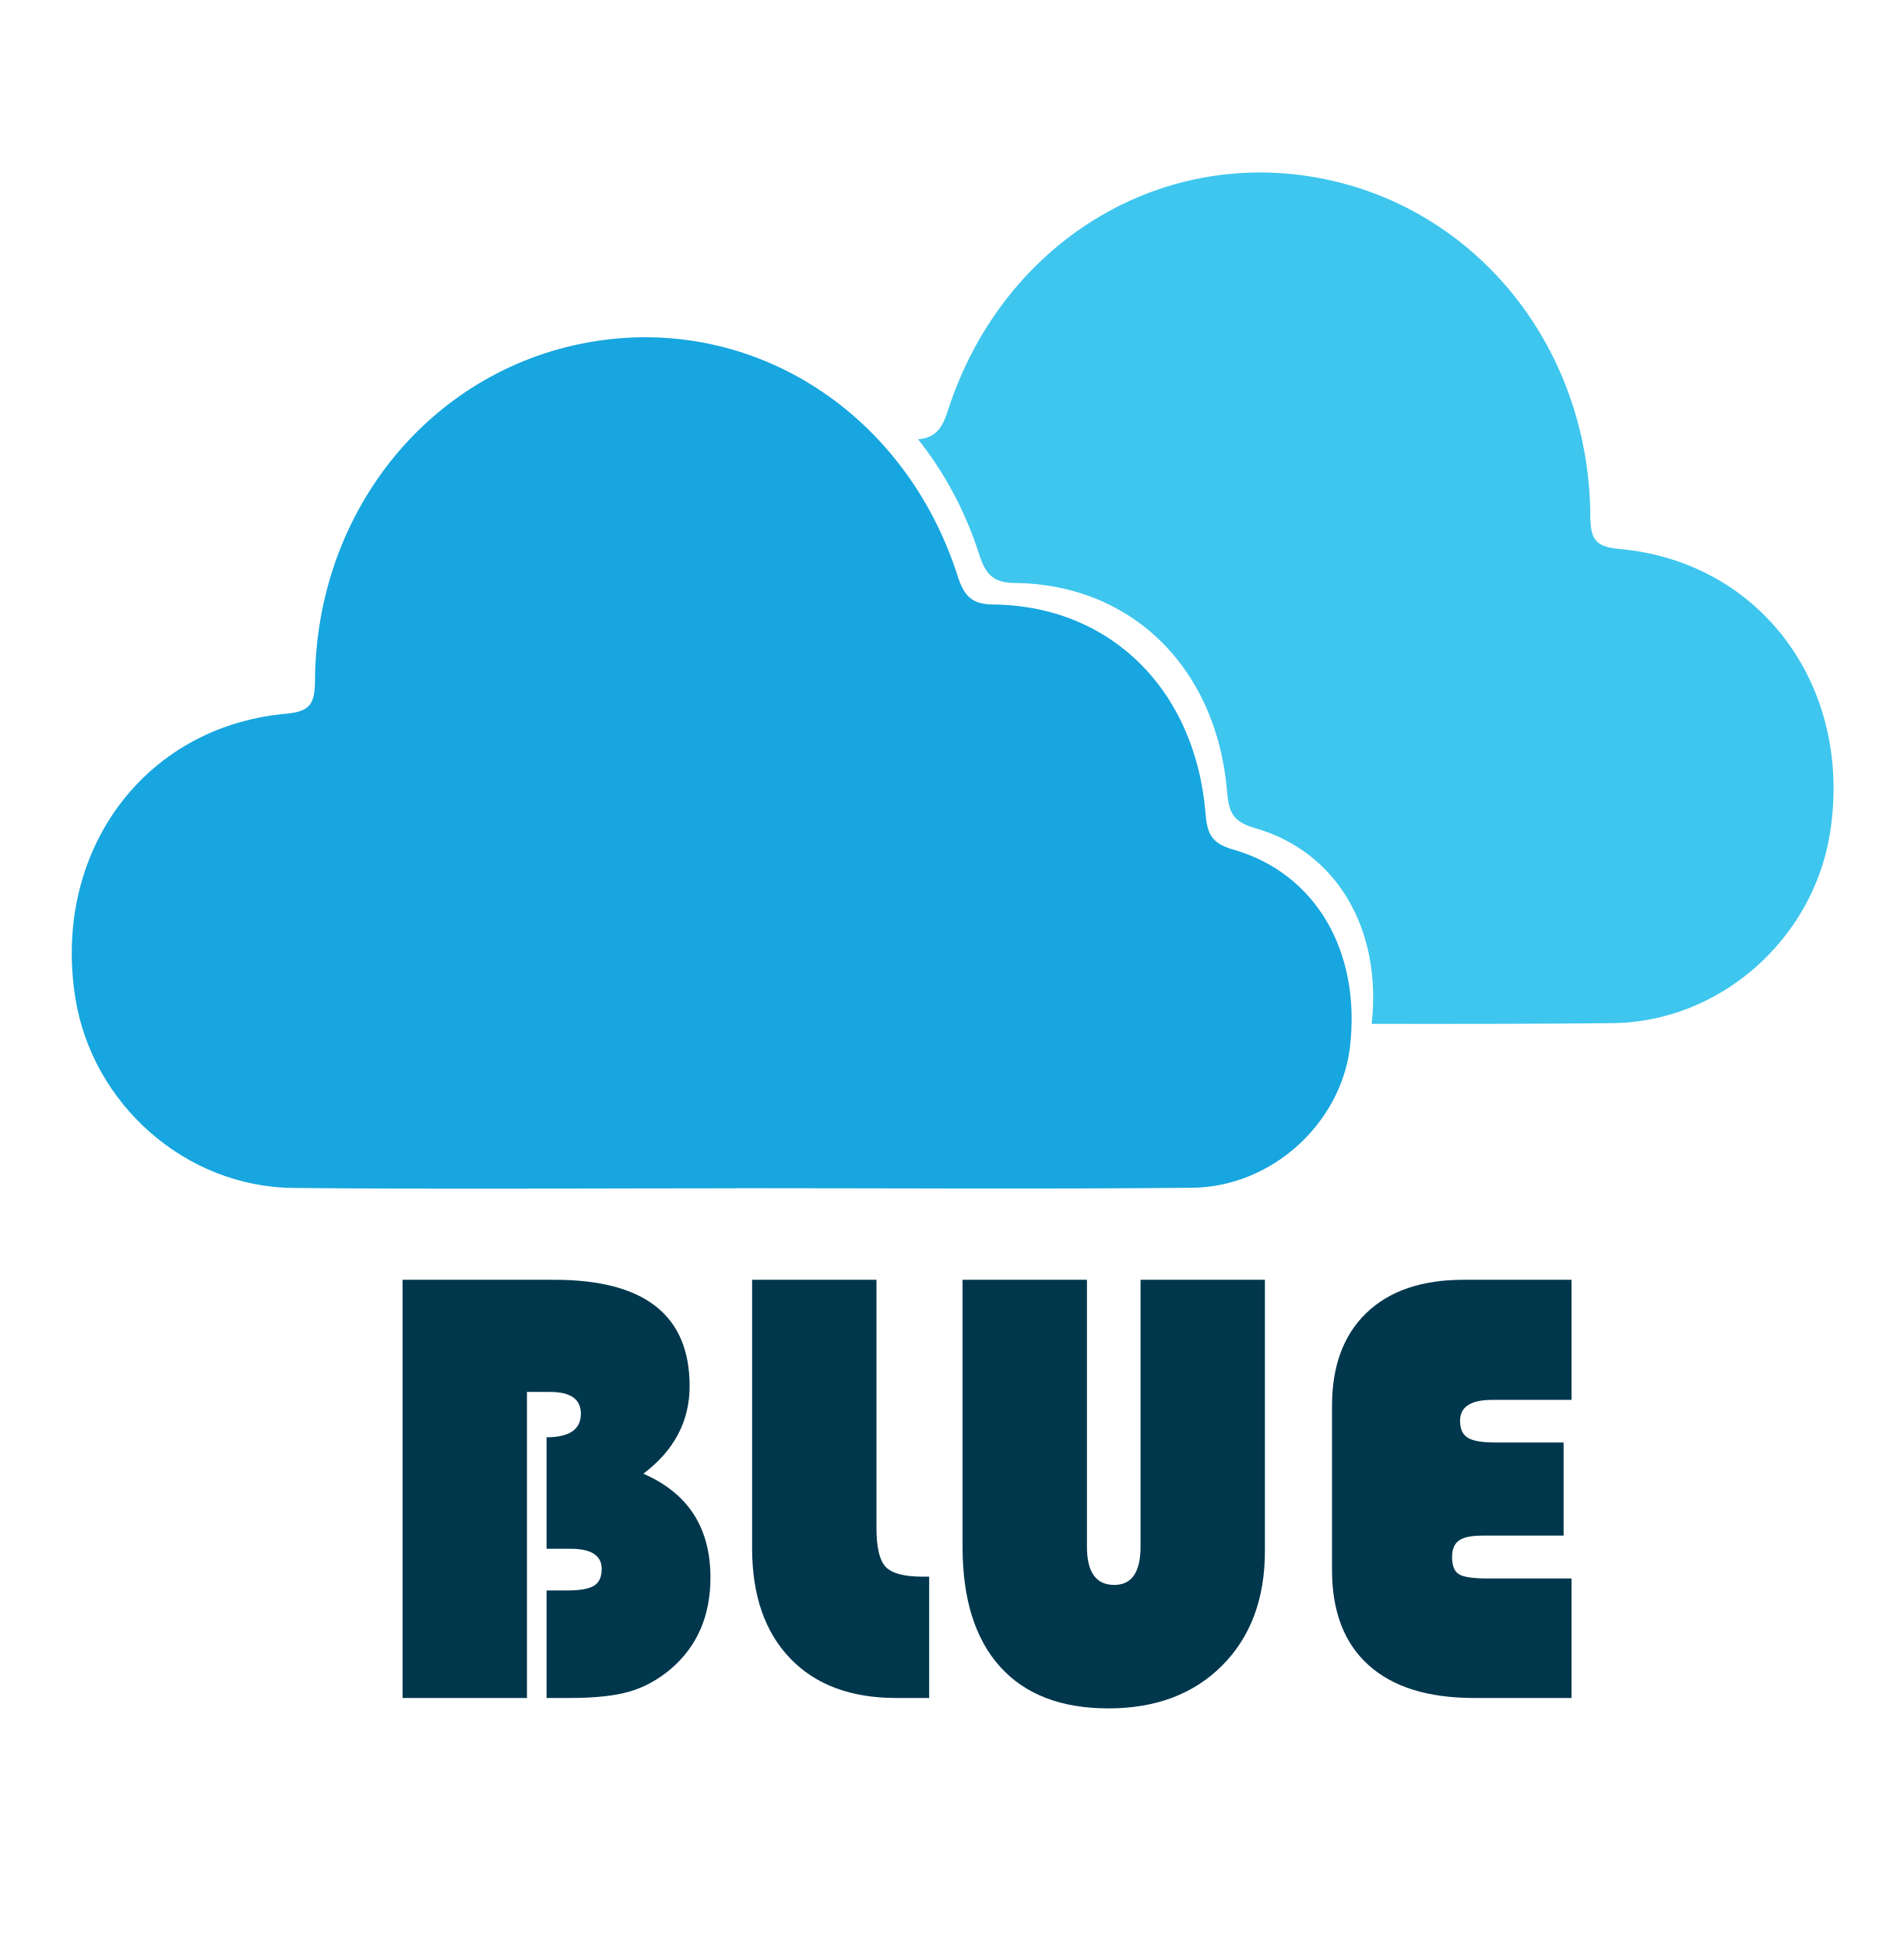
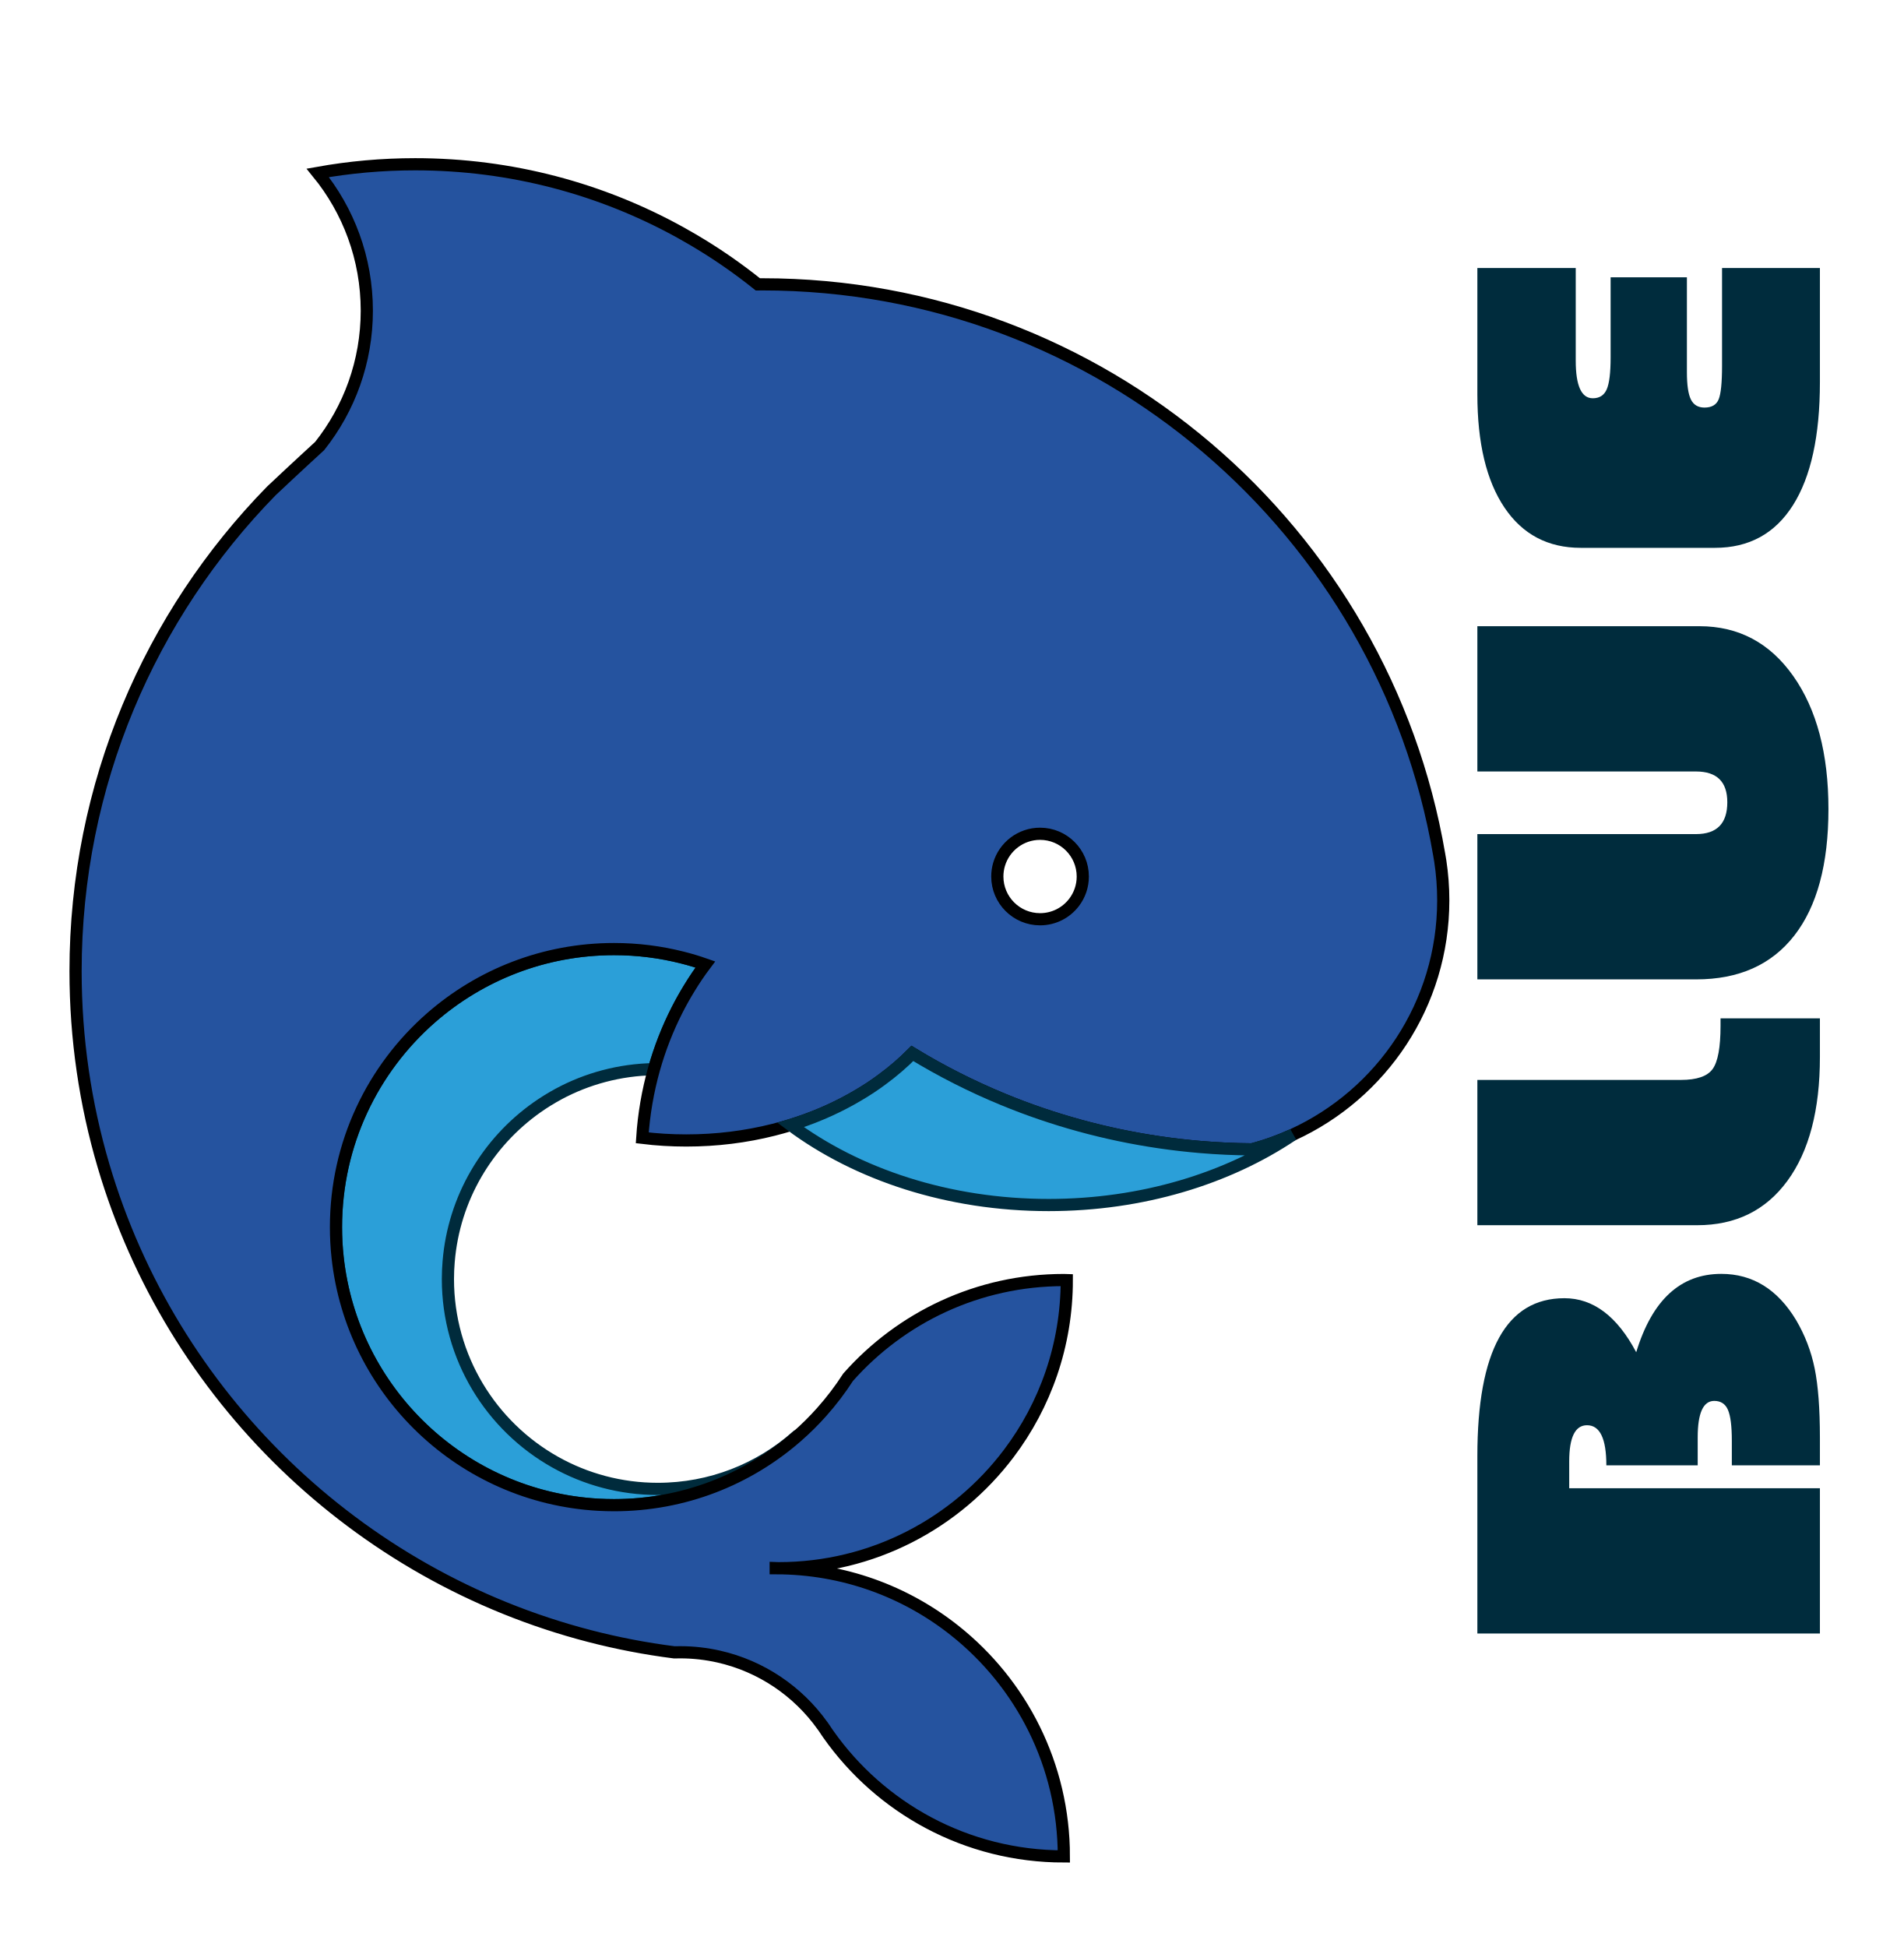
<svg xmlns="http://www.w3.org/2000/svg" version="1.1" id="Layer_1" x="0px" y="0px" width="624.723px" height="639px" viewBox="0 0 624.723 639" enable-background="new 0 0 624.723 639" xml:space="preserve">
  <g>
-     <path fill="#00374D" d="M132.137,420.024h49.872c29.561,0,44.342,11.63,44.342,34.89c0,11.53-5.062,21.115-15.183,28.756   c14.68,6.369,22.02,17.731,22.02,34.086c0,12.535-4.323,22.522-12.97,29.963c-4.223,3.554-8.748,6.033-13.574,7.441   s-11.329,2.111-19.506,2.111h-7.742v-35.292h6.938c4.088,0,6.971-0.519,8.647-1.559c1.675-1.039,2.514-2.866,2.514-5.48   c0-4.424-3.418-6.636-10.256-6.636h-7.843v-36.599c7.507,0,11.262-2.58,11.262-7.742c0-4.759-3.386-7.139-10.155-7.139h-7.542   v100.447h-40.822V420.024z" />
-     <path fill="#00374D" d="M246.861,420.024h40.823v81.544c0,6.369,1.021,10.608,3.066,12.72c2.044,2.111,6.083,3.167,12.116,3.167   h2.111v39.817h-10.859c-14.881,0-26.479-4.339-34.79-13.021c-8.313-8.68-12.468-20.729-12.468-36.147V420.024z" />
-     <path fill="#00374D" d="M415.178,420.024v88.985c0,15.685-4.675,28.221-14.026,37.604c-9.351,9.386-21.803,14.077-37.354,14.077   c-15.484,0-27.333-4.558-35.543-13.674c-8.212-9.115-12.317-22.221-12.317-39.314v-87.678h40.823v87.577   c0,8.38,2.981,12.568,8.949,12.568c5.764,0,8.647-4.188,8.647-12.568v-87.577H415.178z" />
-     <path fill="#00374D" d="M513.212,473.415v30.567h-26.645c-3.62,0-6.184,0.537-7.692,1.608c-1.508,1.073-2.262,2.883-2.262,5.43   c0,2.883,0.77,4.776,2.313,5.681c1.541,0.905,4.691,1.357,9.452,1.357h27.449v39.213h-32.075c-15.082,0-26.612-3.603-34.588-10.809   c-7.978-7.205-11.965-17.611-11.965-31.22V461.45c0-13.137,3.771-23.327,11.312-30.566c7.541-7.24,18.148-10.859,31.823-10.859   h35.493v39.415h-26.042c-7.038,0-10.557,2.28-10.557,6.837c0,2.682,0.837,4.542,2.514,5.581c1.675,1.04,4.658,1.558,8.949,1.558   H513.212z" />
+     <path fill="#002C3D" d="M484.909,536.109v-58.25c0-34.527,9.527-51.791,28.582-51.791c9.445,0,17.298,5.913,23.558,17.733   c5.217-17.146,14.524-25.719,27.922-25.719c10.269,0,18.451,5.05,24.546,15.15c2.911,4.932,4.942,10.217,6.095,15.854   c1.153,5.637,1.73,13.232,1.73,22.783v9.043h-28.912v-8.104c0-4.774-0.425-8.142-1.276-10.1c-0.851-1.956-2.348-2.936-4.489-2.936   c-3.625,0-5.437,3.993-5.437,11.979v9.16h-29.982c0-8.768-2.113-13.153-6.342-13.153c-3.898,0-5.848,3.955-5.848,11.861v8.808   h82.287v47.68H484.909z" />
+     <path fill="#002C3D" d="M484.909,402.111v-47.681h66.801c5.217,0,8.69-1.192,10.419-3.582c1.73-2.388,2.595-7.105,2.595-14.151   v-2.466h32.618v12.683c0,17.381-3.555,30.927-10.667,40.634c-7.11,9.709-16.98,14.563-29.611,14.563H484.909z" />
+     <path fill="#002C3D" d="M484.909,205.518h72.896c12.85,0,23.119,5.461,30.806,16.383c7.688,10.922,11.532,25.466,11.532,43.628   c0,18.086-3.734,31.925-11.203,41.515c-7.467,9.591-18.203,14.386-32.206,14.386h-71.826V273.75h71.743   c6.865,0,10.296-3.482,10.296-10.452c0-6.732-3.431-10.1-10.296-10.1h-71.743V205.518z" />
+     <path fill="#002C3D" d="M528.646,91.015h25.04v31.122c0,4.228,0.44,7.222,1.318,8.984c0.879,1.762,2.362,2.643,4.448,2.643   c2.362,0,3.913-0.899,4.654-2.701c0.741-1.8,1.112-5.479,1.112-11.04V87.961h32.124v37.463c0,17.616-2.951,31.083-8.854,40.399   c-5.902,9.318-14.428,13.976-25.576,13.976h-44.067c-10.762,0-19.11-4.404-25.04-13.212c-5.931-8.808-8.896-21.198-8.896-37.169   V87.961h32.289v30.417c0,8.221,1.868,12.331,5.601,12.331c2.197,0,3.721-0.978,4.571-2.936c0.852-1.956,1.277-5.44,1.277-10.452   V91.015z" />
  </g>
-   <path fill-rule="evenodd" clip-rule="evenodd" fill="#3EC6EE" d="M531.788,180.198c-7.895-0.73-9.754-2.794-9.805-10.895  c-0.371-56.718-39.163-103.23-92.33-111.453c-52.188-8.07-101.489,23.782-118.567,77.011c-1.887,5.877-4.098,8.771-9.741,9.331  c8.592,10.81,15.465,23.476,20.024,37.683c2.088,6.509,4.53,9.387,11.646,9.456c38.48,0.371,66.449,27.919,69.769,68.716  c0.574,7.054,2.315,9.774,9.196,11.753c26.923,7.747,41.665,33.293,38.246,64.225c26.324,0.042,52.646,0.032,78.967-0.229  c35.412-0.352,65.957-27.577,71.465-62.412C608.221,225.561,578.215,184.497,531.788,180.198z" />
-   <path fill-rule="evenodd" clip-rule="evenodd" fill="#17A6DF" d="M241.612,389.993c-48.477,0-96.958,0.362-145.431-0.12  c-35.413-0.352-65.956-27.577-71.464-62.412c-7.563-47.822,22.441-88.887,68.87-93.185c7.894-0.731,9.753-2.794,9.805-10.895  c0.371-56.718,39.164-103.231,92.33-111.453c52.187-8.071,101.488,23.783,118.567,77.01c2.089,6.509,4.531,9.387,11.648,9.456  c38.48,0.372,66.448,27.919,69.769,68.716c0.574,7.054,2.315,9.773,9.195,11.753c27.012,7.771,41.772,33.457,38.223,64.524  c-2.872,25.134-25.562,46.176-51.834,46.43c-49.888,0.481-99.784,0.139-149.677,0.139  C241.612,389.97,241.612,389.981,241.612,389.993z" />
-   <text transform="matrix(1 0 0 1 800.8208 44.2832)" fill="#00374D" font-family="'Bauhaus93'" font-size="205.922">BLUE</text>
+   <path fill="#2B9FD8" stroke="#002B3C" stroke-width="4" stroke-miterlimit="10" d="M261.501,471.524  c-16.03,14-37.003,22.47-59.954,22.47c-1.75,0-3.486-0.054-5.21-0.147h-0.013c-44.671-2.524-80.753-37.164-85.508-81.207  c-0.361-3.246-0.535-6.559-0.535-9.898c0-27.412,12.09-52.005,31.232-68.73c16.057-14.026,37.058-22.522,60.034-22.522  c7.722,0,15.229,0.961,22.403,2.779c2.565,0.641,5.089,1.402,7.561,2.271c-1.87,2.485-3.62,5.076-5.263,7.775  c-1.442,2.351-2.805,4.783-4.074,7.28c-3.086,6.078-5.611,12.531-7.522,19.303c-11.314,0.2-21.961,3.125-31.313,8.149l-0.012,0.013  c-2.459,1.322-4.823,2.792-7.094,4.395c-16.217,11.448-27.278,29.723-28.975,50.642c-0.16,1.871-0.241,3.767-0.241,5.678  c0,25.835,14.227,48.344,35.267,60.126c9.939,5.57,21.414,8.75,33.624,8.75c17.434,0,33.37-6.479,45.5-17.18h0.014  C261.448,471.497,261.475,471.511,261.501,471.524z" />
+   <path fill="#25539F" stroke="#000000" stroke-width="4" stroke-miterlimit="10" d="M89.042,161.138  c-39.742,40.65-64.241,96.261-64.241,157.591c0,22.202,3.206,43.642,9.19,63.907c22.282,75.529,83.063,134.548,159.635,154.345  c9.03,2.337,18.261,4.114,27.693,5.316c0.641-0.013,1.269-0.027,1.91-0.027c4.368,0,8.616,0.495,12.69,1.417  c13.959,3.153,25.982,11.395,34.024,22.656c0.027,0.027,0.041,0.053,0.054,0.066c0.08,0.121,0.173,0.24,0.253,0.361  c0.188,0.267,0.361,0.521,0.534,0.775c0.027,0.04,0.041,0.066,0.067,0.093c0.16,0.227,0.307,0.454,0.454,0.694  c0.161,0.227,0.321,0.455,0.468,0.681c0.026,0.041,0.04,0.067,0.066,0.094c17.1,24.299,45.365,40.168,77.345,40.168  c0-30.03-13.985-56.787-35.8-74.112c-16.137-12.825-36.563-20.479-58.777-20.479v-0.014c0.321,0.014,0.642,0.014,0.962,0.014  c30.857,0,58.27-14.775,75.529-37.645c11.956-15.83,19.049-35.548,19.049-56.921c-0.321-0.013-0.641-0.013-0.962-0.013  c-28.186,0-53.487,12.33-70.813,31.9c-2.592,4.021-5.491,7.828-8.656,11.381c-2.565,2.886-5.304,5.597-8.216,8.135  c-16.03,14-37.003,22.47-59.954,22.47c-1.75,0-3.486-0.054-5.21-0.147h-0.013c-44.671-2.524-80.753-37.164-85.508-81.207  c-0.361-3.246-0.535-6.559-0.535-9.898c0-27.412,12.09-52.005,31.232-68.73c16.057-14.026,37.058-22.522,60.034-22.522  c7.722,0,15.229,0.961,22.403,2.779c2.565,0.641,5.089,1.402,7.561,2.271c-1.87,2.485-3.62,5.076-5.263,7.775  c-1.442,2.351-2.805,4.783-4.074,7.28c-3.086,6.078-5.611,12.531-7.522,19.303c-2.017,7.201-3.339,14.748-3.847,22.536  c4.716,0.575,9.525,0.869,14.441,0.869c9.965,0,19.557-1.216,28.574-3.487c1.923-0.481,3.821-1.015,5.705-1.59  c0.788-0.24,1.576-0.494,2.35-0.761c7.16-2.377,13.853-5.451,19.971-9.097c2.658-1.563,5.21-3.246,7.628-5.05  c3.607-2.645,6.946-5.517,9.992-8.589c9.444,5.757,19.41,10.82,29.803,15.096c4.074,1.683,8.215,3.245,12.41,4.675  c16.631,5.677,34.211,9.431,52.459,10.954c5.544,0.468,11.141,0.722,16.805,0.762c4.635-1.229,9.111-2.846,13.399-4.809  c29.135-13.345,49.373-42.761,49.373-76.918c0-4.382-0.334-8.683-0.975-12.878c-0.107-0.734-0.241-1.483-0.374-2.217  C454.172,174.163,361.637,93.317,250.213,93.317c-0.494,0-0.975,0-1.47,0.013c-6.786-5.437-13.972-10.393-21.52-14.801  c-1.282-0.761-2.578-1.497-3.887-2.218c-25.809-14.281-55.492-22.402-87.071-22.402c-10.914,0-21.587,0.975-31.967,2.832  c10.059,12.33,16.097,28.066,16.097,45.219c0,16.778-5.784,32.207-15.469,44.417C104.926,146.377,96.861,153.75,89.042,161.138z   M352.566,296.126c-2.564,3.393-6.625,5.57-11.193,5.57c-7.735,0-14.027-6.279-14.027-14.026c0-1.39,0.2-2.726,0.573-3.994  c1.724-5.798,7.107-10.033,13.454-10.033c7.747,0,14.026,6.279,14.026,14.027C355.399,290.85,354.344,293.775,352.566,296.126z" />
+   <path fill="#2B9FD8" stroke="#002B3C" stroke-width="4" stroke-miterlimit="10" d="M424.342,372.404  c-21.347,14.361-49.414,23.083-80.152,23.083c-32.969,0-62.838-10.019-84.666-26.263c0.788-0.24,1.576-0.494,2.35-0.761  c7.16-2.377,13.853-5.451,19.971-9.097c2.658-1.563,5.21-3.246,7.628-5.05c3.607-2.645,6.946-5.517,9.992-8.589  c9.444,5.757,19.41,10.82,29.803,15.096c4.074,1.683,8.215,3.245,12.41,4.675c16.631,5.677,34.211,9.431,52.459,10.954  c5.544,0.468,11.141,0.722,16.805,0.762C415.579,375.983,420.054,374.367,424.342,372.404z" />
+   <text transform="matrix(-4.371139e-008 -1.4258 1 -6.232246e-008 983.3428 552.1987)" fill="#002C3D" font-family="'Bauhaus93'" font-size="168.692">BLUE</text>
</svg>
